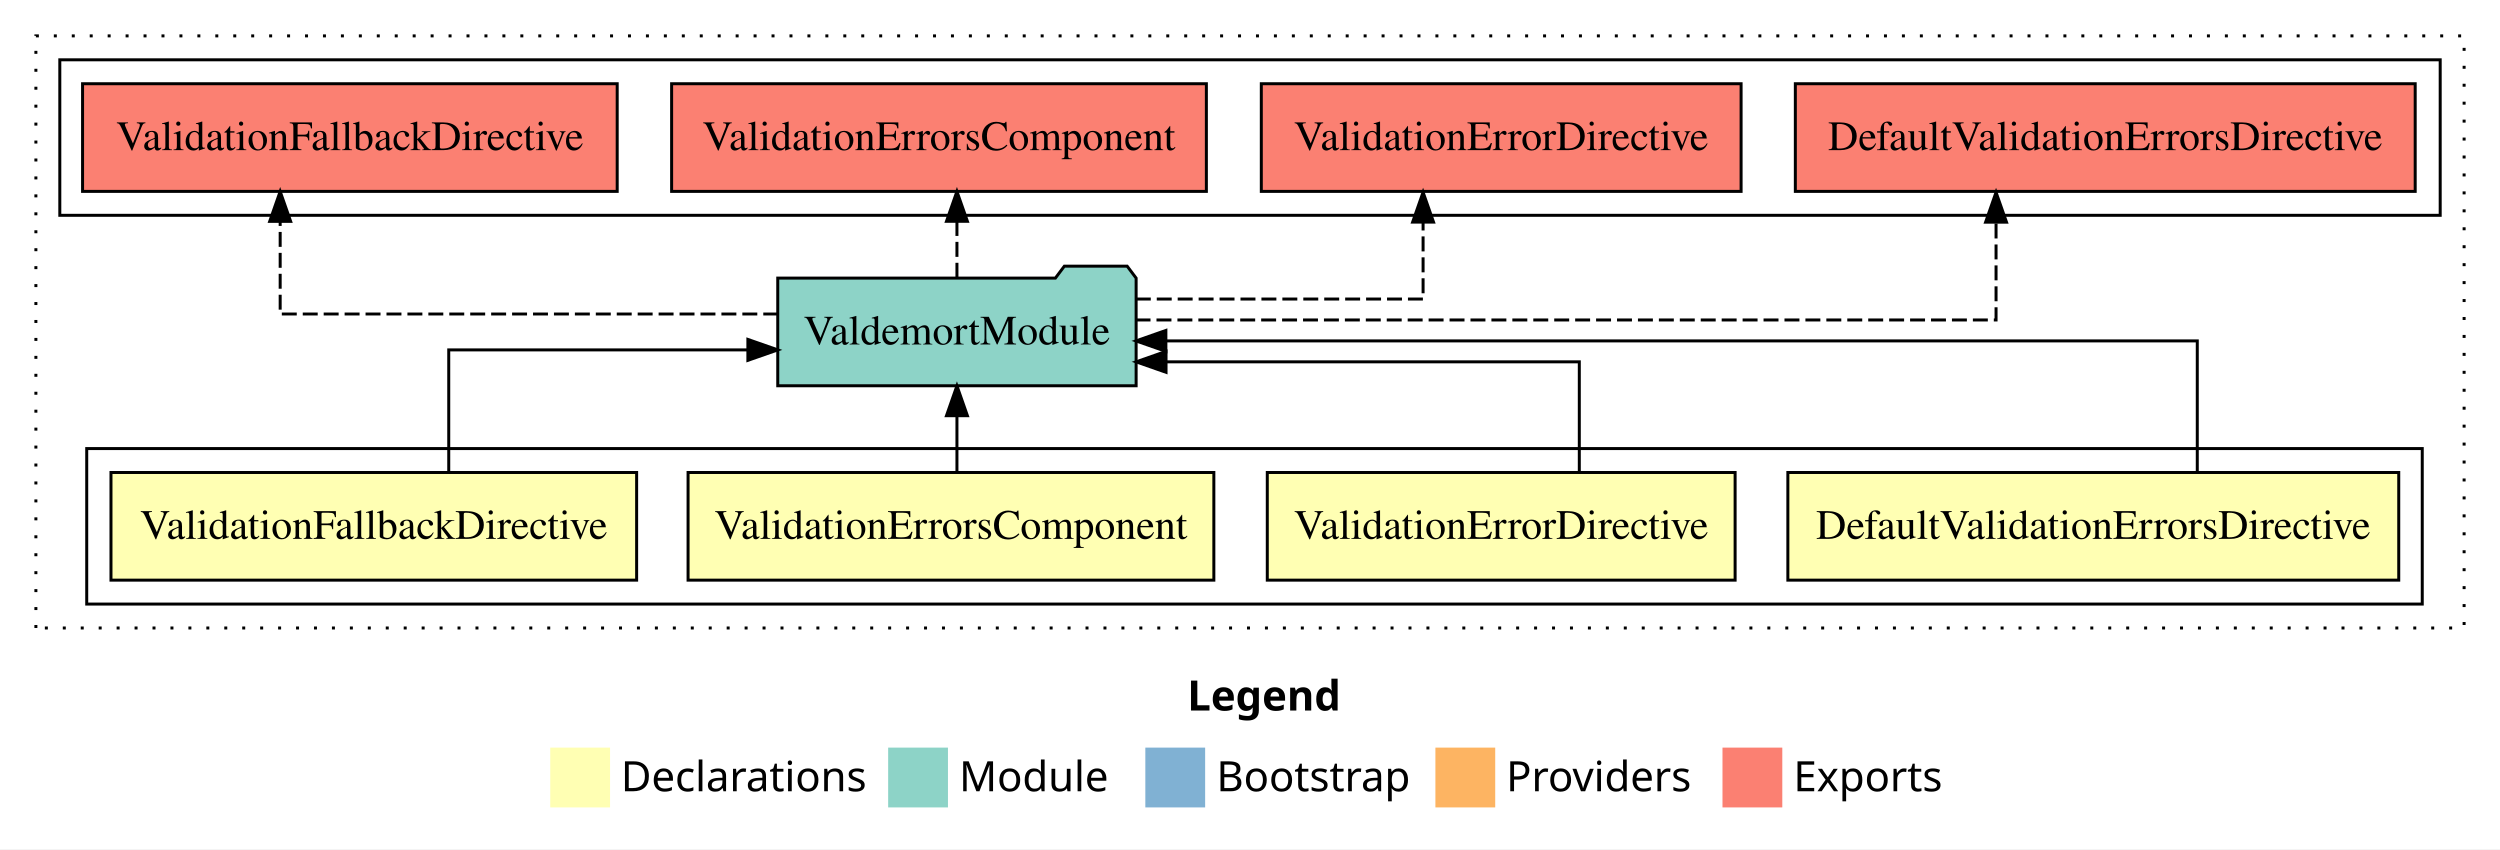
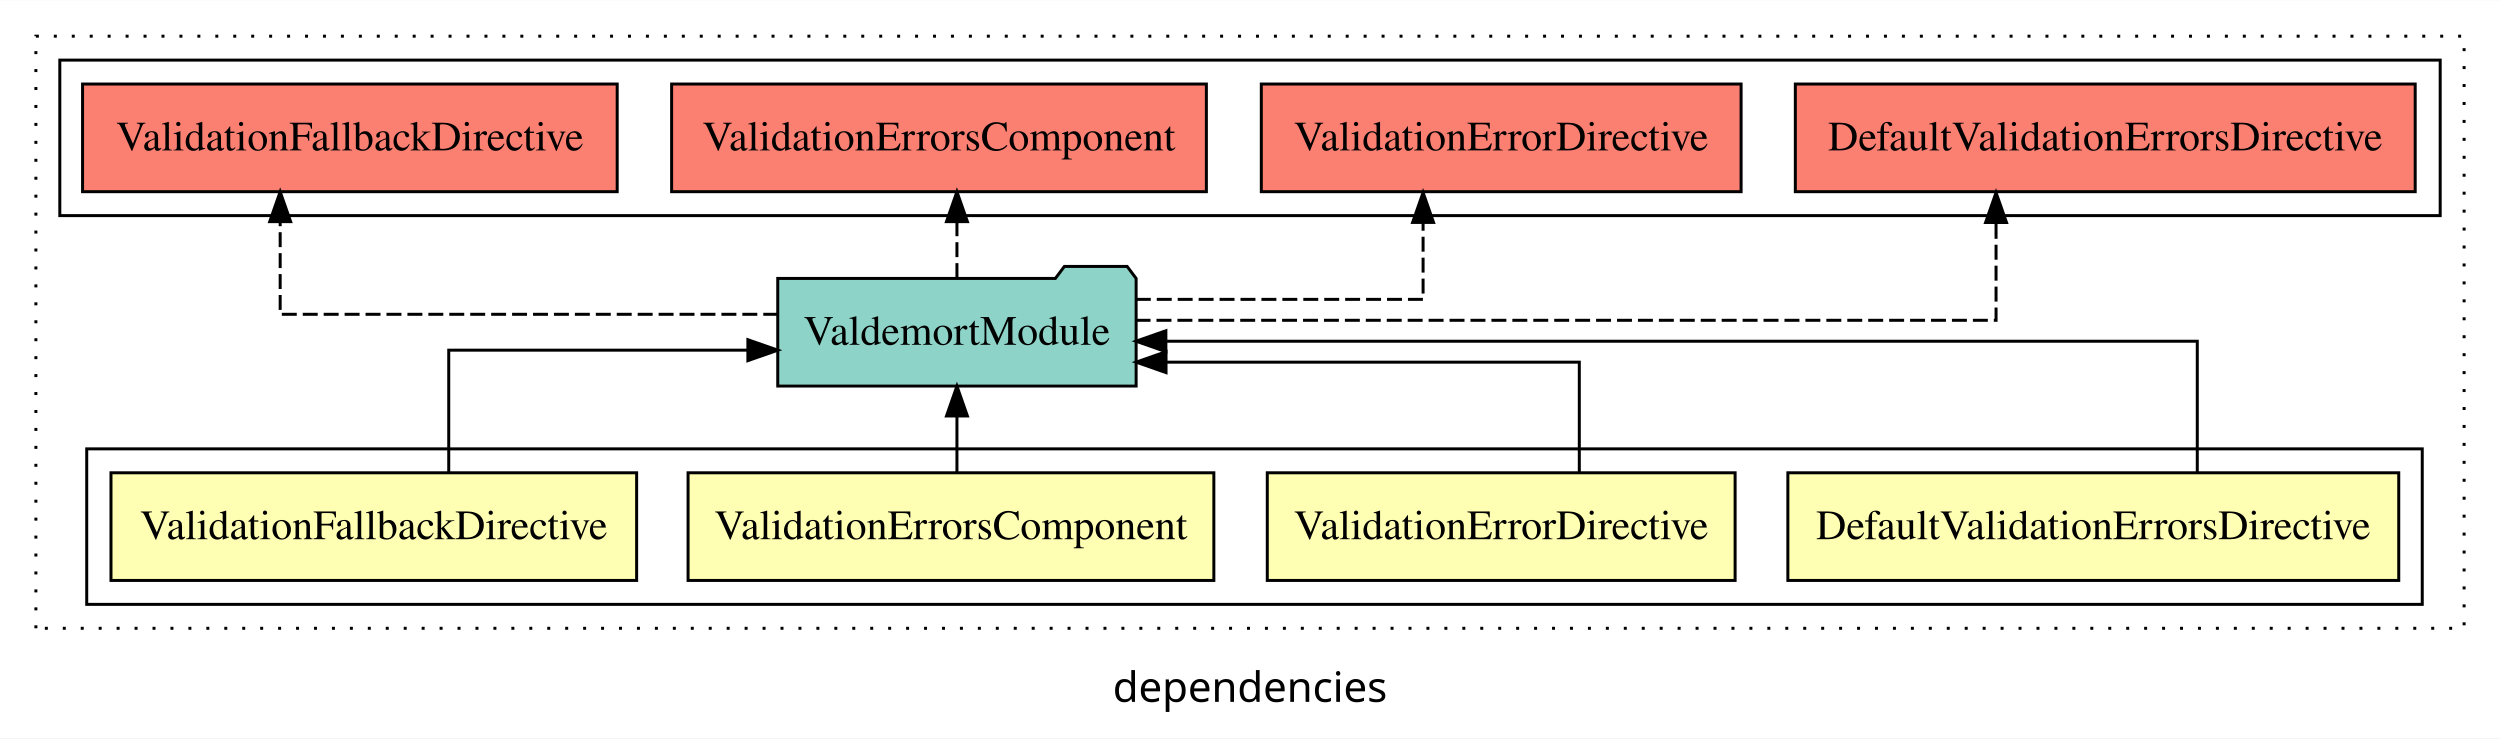
- <svg xmlns="http://www.w3.org/2000/svg" width="836pt" height="284pt" viewBox="0.00 0.00 836.00 284.00">
-   <g id="graph0" class="graph" transform="scale(1 1) rotate(0) translate(4 280)">
-     <polygon fill="white" stroke="transparent" points="-4,4 -4,-280 832,-280 832,4 -4,4" />
-     <text text-anchor="start" x="393.01" y="-42.4" font-family="sans-serif" font-weight="bold" font-size="14.00">Legend</text>
-     <polygon fill="#ffffb3" stroke="transparent" points="180,-10 180,-30 200,-30 200,-10 180,-10" />
-     <text text-anchor="start" x="203.63" y="-15.4" font-family="sans-serif" font-size="14.00">  Declarations</text>
-     <polygon fill="#8dd3c7" stroke="transparent" points="293,-10 293,-30 313,-30 313,-10 293,-10" />
-     <text text-anchor="start" x="316.73" y="-15.4" font-family="sans-serif" font-size="14.00">  Module</text>
-     <polygon fill="#80b1d3" stroke="transparent" points="379,-10 379,-30 399,-30 399,-10 379,-10" />
-     <text text-anchor="start" x="402.78" y="-15.4" font-family="sans-serif" font-size="14.00">  Bootstrap</text>
-     <polygon fill="#fdb462" stroke="transparent" points="476,-10 476,-30 496,-30 496,-10 476,-10" />
-     <text text-anchor="start" x="499.67" y="-15.4" font-family="sans-serif" font-size="14.00">  Providers</text>
-     <polygon fill="#fb8072" stroke="transparent" points="572,-10 572,-30 592,-30 592,-10 572,-10" />
-     <text text-anchor="start" x="595.73" y="-15.4" font-family="sans-serif" font-size="14.00">  Exports</text>
+ <svg xmlns="http://www.w3.org/2000/svg" width="836pt" height="247pt" viewBox="0.00 0.00 836.00 246.80">
+   <g id="graph0" class="graph" transform="scale(1 1) rotate(0) translate(4 242.8)">
+     <polygon fill="white" stroke="transparent" points="-4,4 -4,-242.8 832,-242.8 832,4 -4,4" />
+     <text text-anchor="middle" x="414" y="-8.2" font-family="sans-serif" font-size="14.00">dependencies</text>
    <g id="clust1" class="cluster">
-       <polygon fill="none" stroke="black" stroke-dasharray="1,5" points="8,-70 8,-268 820,-268 820,-70 8,-70" />
+       <polygon fill="none" stroke="black" stroke-dasharray="1,5" points="8,-32.8 8,-230.8 820,-230.8 820,-32.8 8,-32.8" />
    </g>
    <g id="clust8" class="cluster">
-       <polygon fill="none" stroke="black" points="16,-208 16,-260 812,-260 812,-208 16,-208" />
+       <polygon fill="none" stroke="black" points="16,-170.8 16,-222.8 812,-222.8 812,-170.8 16,-170.8" />
    </g>
    <g id="clust2" class="cluster">
-       <polygon fill="none" stroke="black" points="25,-78 25,-130 806,-130 806,-78 25,-78" />
+       <polygon fill="none" stroke="black" points="25,-40.8 25,-92.8 806,-92.8 806,-40.8 25,-40.8" />
    </g>
    <g id="node1" class="node">
-       <polygon fill="#ffffb3" stroke="black" points="798.14,-122 593.86,-122 593.86,-86 798.14,-86 798.14,-122" />
-       <text text-anchor="middle" x="696" y="-99.8" font-family="Times,serif" font-size="14.00">DefaultValidationErrorsDirective</text>
+       <polygon fill="#ffffb3" stroke="black" points="798.14,-84.8 593.86,-84.8 593.86,-48.8 798.14,-48.8 798.14,-84.8" />
+       <text text-anchor="middle" x="696" y="-62.6" font-family="Times,serif" font-size="14.00">DefaultValidationErrorsDirective</text>
    </g>
    <g id="node5" class="node">
-       <polygon fill="#8dd3c7" stroke="black" points="375.92,-187 372.92,-191 351.92,-191 348.92,-187 256.08,-187 256.08,-151 375.92,-151 375.92,-187" />
-       <text text-anchor="middle" x="316" y="-164.8" font-family="Times,serif" font-size="14.00">ValdemortModule</text>
+       <polygon fill="#8dd3c7" stroke="black" points="375.92,-149.8 372.92,-153.8 351.92,-153.8 348.92,-149.8 256.08,-149.8 256.08,-113.8 375.92,-113.8 375.92,-149.8" />
+       <text text-anchor="middle" x="316" y="-127.6" font-family="Times,serif" font-size="14.00">ValdemortModule</text>
    </g>
    <g id="edge1" class="edge">
-       <path fill="none" stroke="black" d="M730.77,-122.27C730.77,-140.56 730.77,-166 730.77,-166 730.77,-166 385.87,-166 385.87,-166" />
-       <polygon fill="black" stroke="black" points="385.87,-162.5 375.87,-166 385.87,-169.5 385.87,-162.5" />
+       <path fill="none" stroke="black" d="M730.77,-85.07C730.77,-103.36 730.77,-128.8 730.77,-128.8 730.77,-128.8 385.87,-128.8 385.87,-128.8" />
+       <polygon fill="black" stroke="black" points="385.87,-125.3 375.87,-128.8 385.87,-132.3 385.87,-125.3" />
    </g>
    <g id="node2" class="node">
-       <polygon fill="#ffffb3" stroke="black" points="576.22,-122 419.78,-122 419.78,-86 576.22,-86 576.22,-122" />
-       <text text-anchor="middle" x="498" y="-99.8" font-family="Times,serif" font-size="14.00">ValidationErrorDirective</text>
+       <polygon fill="#ffffb3" stroke="black" points="576.22,-84.8 419.78,-84.8 419.78,-48.8 576.22,-48.8 576.22,-84.8" />
+       <text text-anchor="middle" x="498" y="-62.6" font-family="Times,serif" font-size="14.00">ValidationErrorDirective</text>
    </g>
    <g id="edge2" class="edge">
-       <path fill="none" stroke="black" d="M524.12,-122.01C524.12,-138.05 524.12,-159 524.12,-159 524.12,-159 385.92,-159 385.92,-159" />
-       <polygon fill="black" stroke="black" points="385.92,-155.5 375.92,-159 385.92,-162.5 385.92,-155.5" />
+       <path fill="none" stroke="black" d="M524.12,-84.81C524.12,-100.85 524.12,-121.8 524.12,-121.8 524.12,-121.8 385.92,-121.8 385.92,-121.8" />
+       <polygon fill="black" stroke="black" points="385.92,-118.3 375.92,-121.8 385.92,-125.3 385.92,-118.3" />
    </g>
    <g id="node3" class="node">
-       <polygon fill="#ffffb3" stroke="black" points="401.91,-122 226.09,-122 226.09,-86 401.91,-86 401.91,-122" />
-       <text text-anchor="middle" x="314" y="-99.8" font-family="Times,serif" font-size="14.00">ValidationErrorsComponent</text>
+       <polygon fill="#ffffb3" stroke="black" points="401.91,-84.8 226.09,-84.8 226.09,-48.8 401.91,-48.8 401.91,-84.8" />
+       <text text-anchor="middle" x="314" y="-62.6" font-family="Times,serif" font-size="14.00">ValidationErrorsComponent</text>
    </g>
    <g id="edge3" class="edge">
-       <path fill="none" stroke="black" d="M316,-122.11C316,-122.11 316,-140.99 316,-140.99" />
-       <polygon fill="black" stroke="black" points="312.5,-140.99 316,-150.99 319.5,-140.99 312.5,-140.99" />
+       <path fill="none" stroke="black" d="M316,-84.91C316,-84.91 316,-103.79 316,-103.79" />
+       <polygon fill="black" stroke="black" points="312.5,-103.79 316,-113.79 319.5,-103.79 312.5,-103.79" />
    </g>
    <g id="node4" class="node">
-       <polygon fill="#ffffb3" stroke="black" points="208.89,-122 33.11,-122 33.11,-86 208.89,-86 208.89,-122" />
-       <text text-anchor="middle" x="121" y="-99.8" font-family="Times,serif" font-size="14.00">ValidationFallbackDirective</text>
+       <polygon fill="#ffffb3" stroke="black" points="208.89,-84.8 33.11,-84.8 33.11,-48.8 208.89,-48.8 208.89,-84.8" />
+       <text text-anchor="middle" x="121" y="-62.6" font-family="Times,serif" font-size="14.00">ValidationFallbackDirective</text>
    </g>
    <g id="edge4" class="edge">
-       <path fill="none" stroke="black" d="M146.06,-122.02C146.06,-139.37 146.06,-163 146.06,-163 146.06,-163 246.09,-163 246.09,-163" />
-       <polygon fill="black" stroke="black" points="246.09,-166.5 256.09,-163 246.09,-159.5 246.09,-166.5" />
+       <path fill="none" stroke="black" d="M146.06,-84.82C146.06,-102.17 146.06,-125.8 146.06,-125.8 146.06,-125.8 246.09,-125.8 246.09,-125.8" />
+       <polygon fill="black" stroke="black" points="246.09,-129.3 256.09,-125.8 246.09,-122.3 246.09,-129.3" />
    </g>
    <g id="node6" class="node">
-       <polygon fill="#fb8072" stroke="black" points="803.64,-252 596.36,-252 596.36,-216 803.64,-216 803.64,-252" />
-       <text text-anchor="middle" x="700" y="-229.8" font-family="Times,serif" font-size="14.00">DefaultValidationErrorsDirective </text>
+       <polygon fill="#fb8072" stroke="black" points="803.64,-214.8 596.36,-214.8 596.36,-178.8 803.64,-178.8 803.64,-214.8" />
+       <text text-anchor="middle" x="700" y="-192.6" font-family="Times,serif" font-size="14.00">DefaultValidationErrorsDirective </text>
    </g>
    <g id="edge5" class="edge">
-       <path fill="none" stroke="black" stroke-dasharray="5,2" d="M375.73,-173C475.08,-173 663.48,-173 663.48,-173 663.48,-173 663.48,-205.7 663.48,-205.7" />
-       <polygon fill="black" stroke="black" points="659.98,-205.7 663.48,-215.7 666.98,-205.7 659.98,-205.7" />
+       <path fill="none" stroke="black" stroke-dasharray="5,2" d="M375.73,-135.8C475.08,-135.8 663.48,-135.8 663.48,-135.8 663.48,-135.8 663.48,-168.5 663.48,-168.5" />
+       <polygon fill="black" stroke="black" points="659.98,-168.5 663.48,-178.5 666.98,-168.5 659.98,-168.5" />
    </g>
    <g id="node7" class="node">
-       <polygon fill="#fb8072" stroke="black" points="578.22,-252 417.78,-252 417.78,-216 578.22,-216 578.22,-252" />
-       <text text-anchor="middle" x="498" y="-229.8" font-family="Times,serif" font-size="14.00">ValidationErrorDirective </text>
+       <polygon fill="#fb8072" stroke="black" points="578.22,-214.8 417.78,-214.8 417.78,-178.8 578.22,-178.8 578.22,-214.8" />
+       <text text-anchor="middle" x="498" y="-192.6" font-family="Times,serif" font-size="14.00">ValidationErrorDirective </text>
    </g>
    <g id="edge6" class="edge">
-       <path fill="none" stroke="black" stroke-dasharray="5,2" d="M375.82,-180C419.78,-180 471.88,-180 471.88,-180 471.88,-180 471.88,-205.72 471.88,-205.72" />
-       <polygon fill="black" stroke="black" points="468.38,-205.72 471.88,-215.72 475.38,-205.72 468.38,-205.72" />
+       <path fill="none" stroke="black" stroke-dasharray="5,2" d="M375.82,-142.8C419.78,-142.8 471.88,-142.8 471.88,-142.8 471.88,-142.8 471.88,-168.52 471.88,-168.52" />
+       <polygon fill="black" stroke="black" points="468.38,-168.52 471.88,-178.52 475.38,-168.52 468.38,-168.52" />
    </g>
    <g id="node8" class="node">
-       <polygon fill="#fb8072" stroke="black" points="399.41,-252 220.59,-252 220.59,-216 399.41,-216 399.41,-252" />
-       <text text-anchor="middle" x="310" y="-229.8" font-family="Times,serif" font-size="14.00">ValidationErrorsComponent </text>
+       <polygon fill="#fb8072" stroke="black" points="399.41,-214.8 220.59,-214.8 220.59,-178.8 399.41,-178.8 399.41,-214.8" />
+       <text text-anchor="middle" x="310" y="-192.6" font-family="Times,serif" font-size="14.00">ValidationErrorsComponent </text>
    </g>
    <g id="edge7" class="edge">
-       <path fill="none" stroke="black" stroke-dasharray="5,2" d="M316,-187.11C316,-187.11 316,-205.99 316,-205.99" />
-       <polygon fill="black" stroke="black" points="312.5,-205.99 316,-215.99 319.5,-205.99 312.5,-205.99" />
+       <path fill="none" stroke="black" stroke-dasharray="5,2" d="M316,-149.91C316,-149.91 316,-168.79 316,-168.79" />
+       <polygon fill="black" stroke="black" points="312.5,-168.79 316,-178.79 319.5,-168.79 312.5,-168.79" />
    </g>
    <g id="node9" class="node">
-       <polygon fill="#fb8072" stroke="black" points="202.39,-252 23.61,-252 23.61,-216 202.39,-216 202.39,-252" />
-       <text text-anchor="middle" x="113" y="-229.8" font-family="Times,serif" font-size="14.00">ValidationFallbackDirective </text>
+       <polygon fill="#fb8072" stroke="black" points="202.39,-214.8 23.61,-214.8 23.61,-178.8 202.39,-178.8 202.39,-214.8" />
+       <text text-anchor="middle" x="113" y="-192.6" font-family="Times,serif" font-size="14.00">ValidationFallbackDirective </text>
    </g>
    <g id="edge8" class="edge">
-       <path fill="none" stroke="black" stroke-dasharray="5,2" d="M256.24,-175C189.19,-175 89.69,-175 89.69,-175 89.69,-175 89.69,-205.98 89.69,-205.98" />
-       <polygon fill="black" stroke="black" points="86.19,-205.98 89.69,-215.98 93.19,-205.98 86.19,-205.98" />
+       <path fill="none" stroke="black" stroke-dasharray="5,2" d="M256.24,-137.8C189.19,-137.8 89.69,-137.8 89.69,-137.8 89.69,-137.8 89.69,-168.78 89.69,-168.78" />
+       <polygon fill="black" stroke="black" points="86.19,-168.78 89.69,-178.78 93.19,-168.78 86.19,-168.78" />
    </g>
  </g>
</svg>
